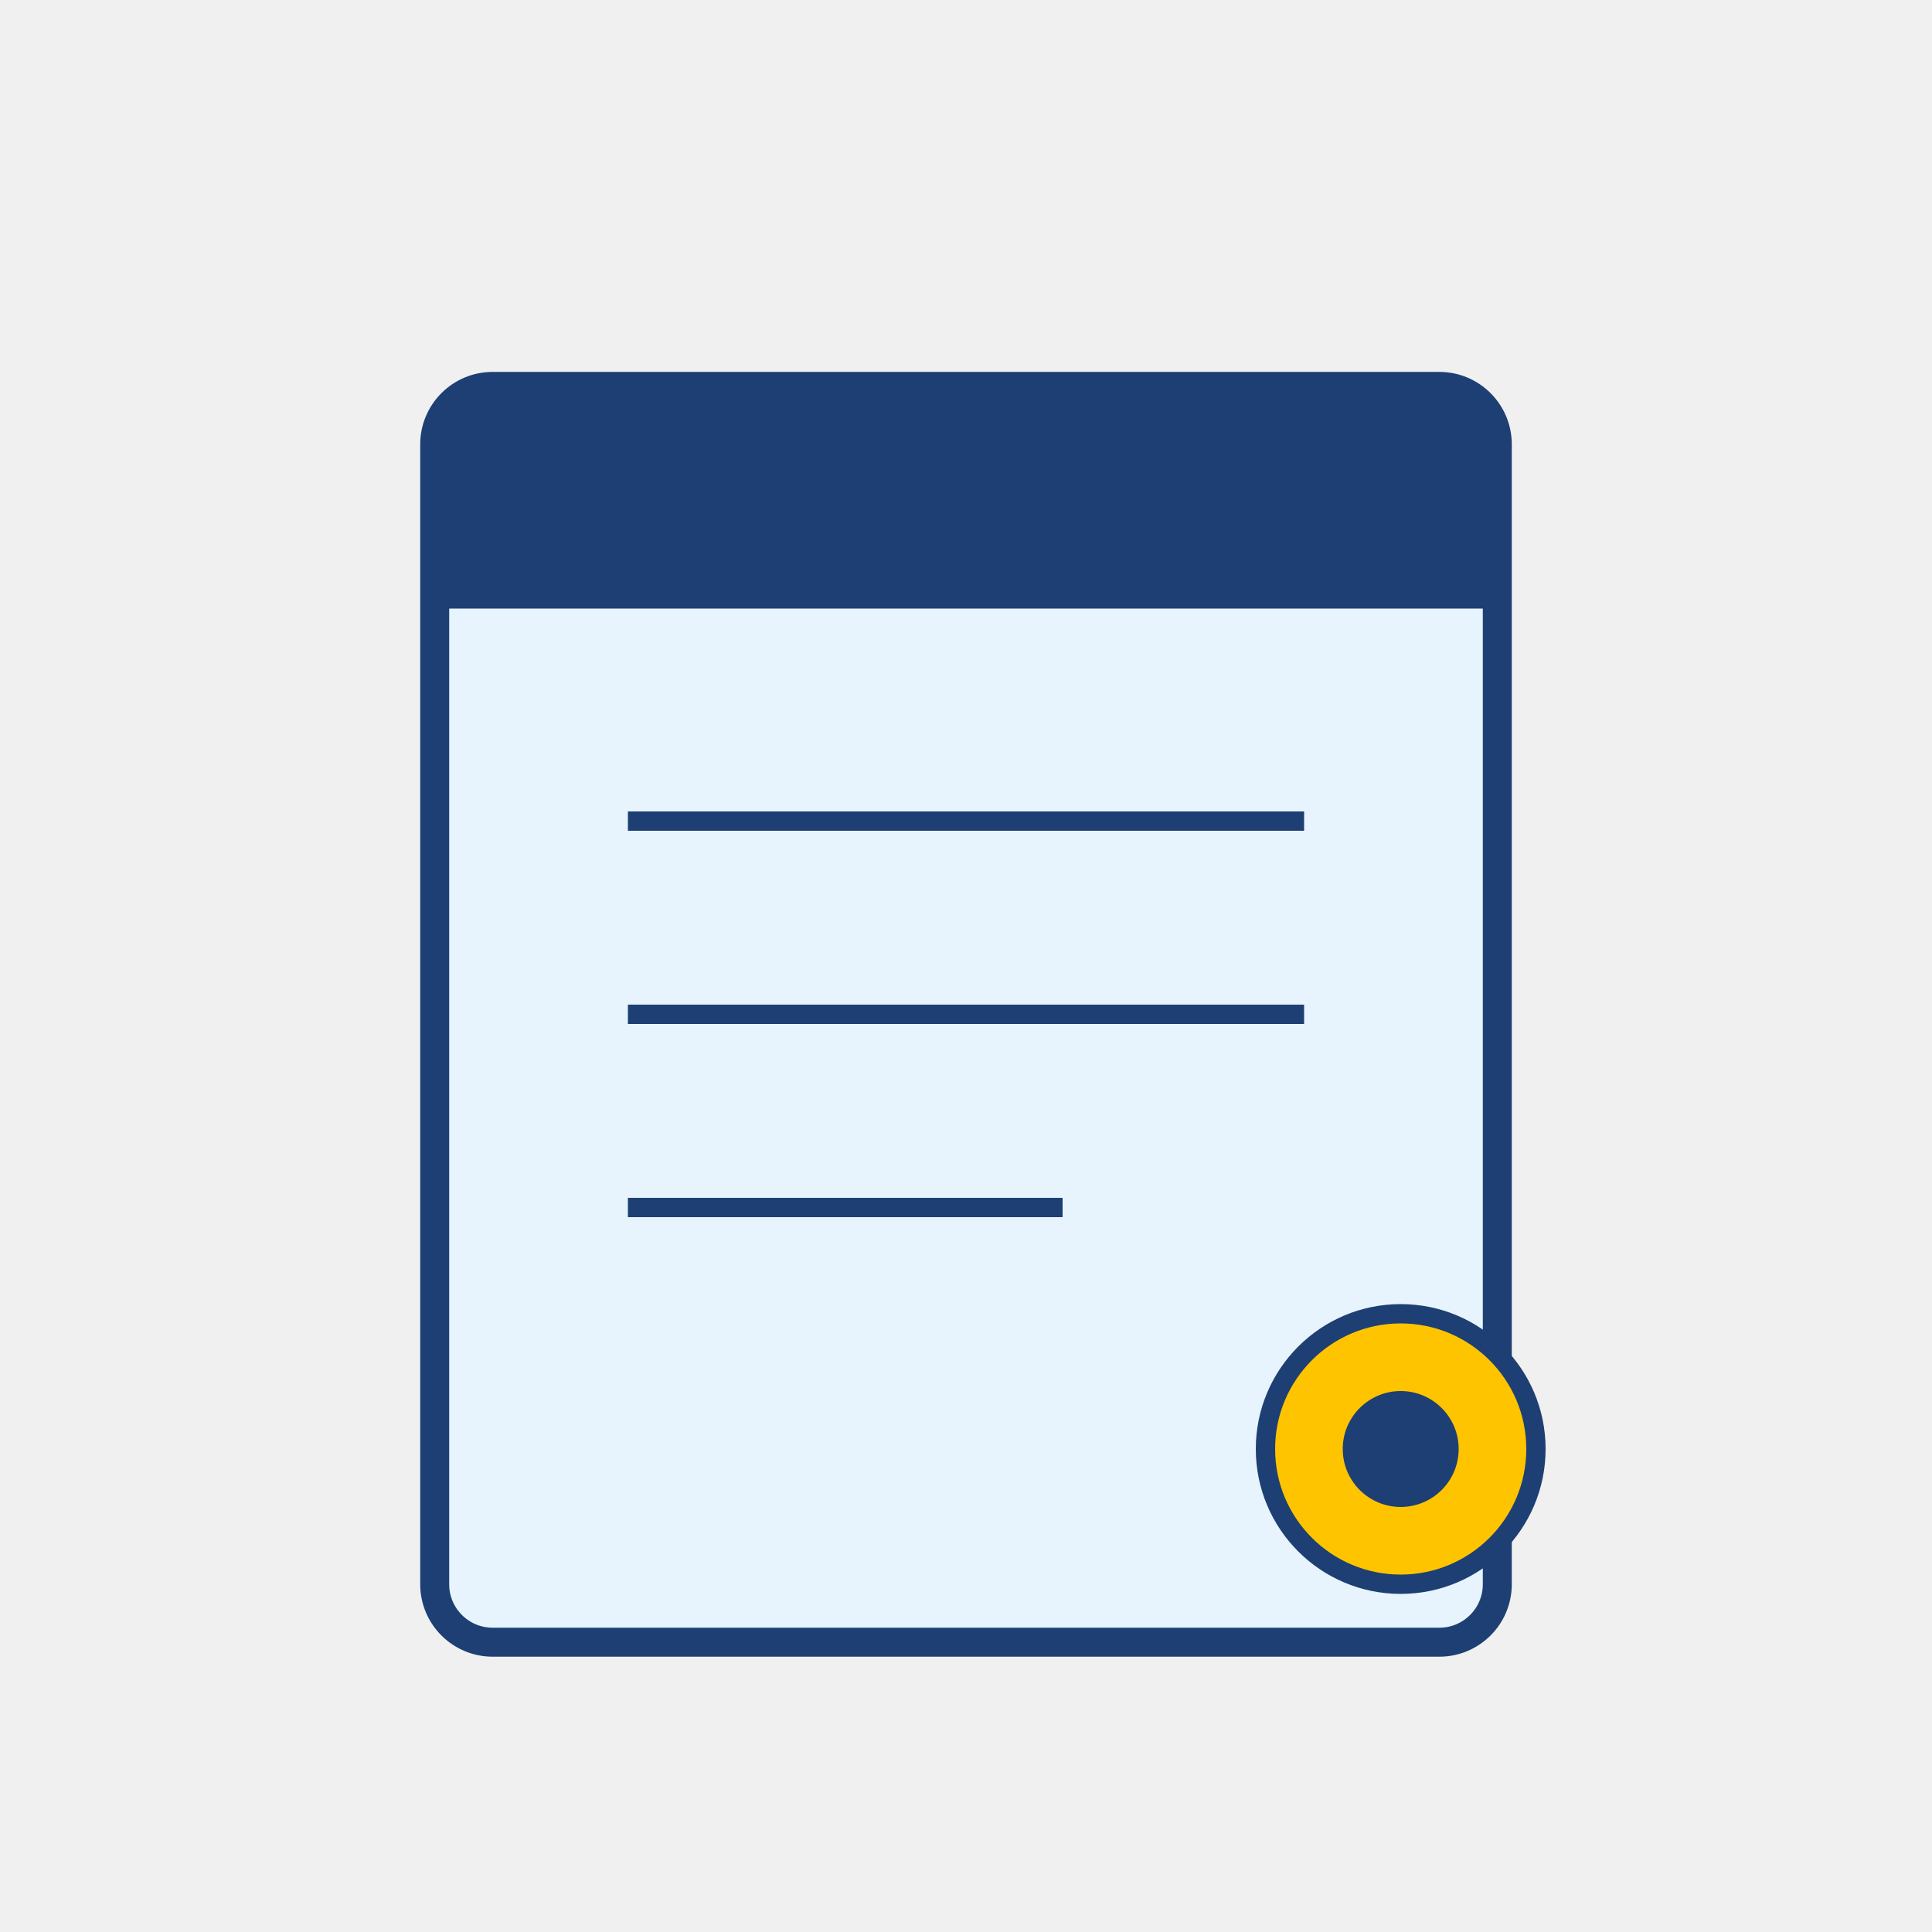
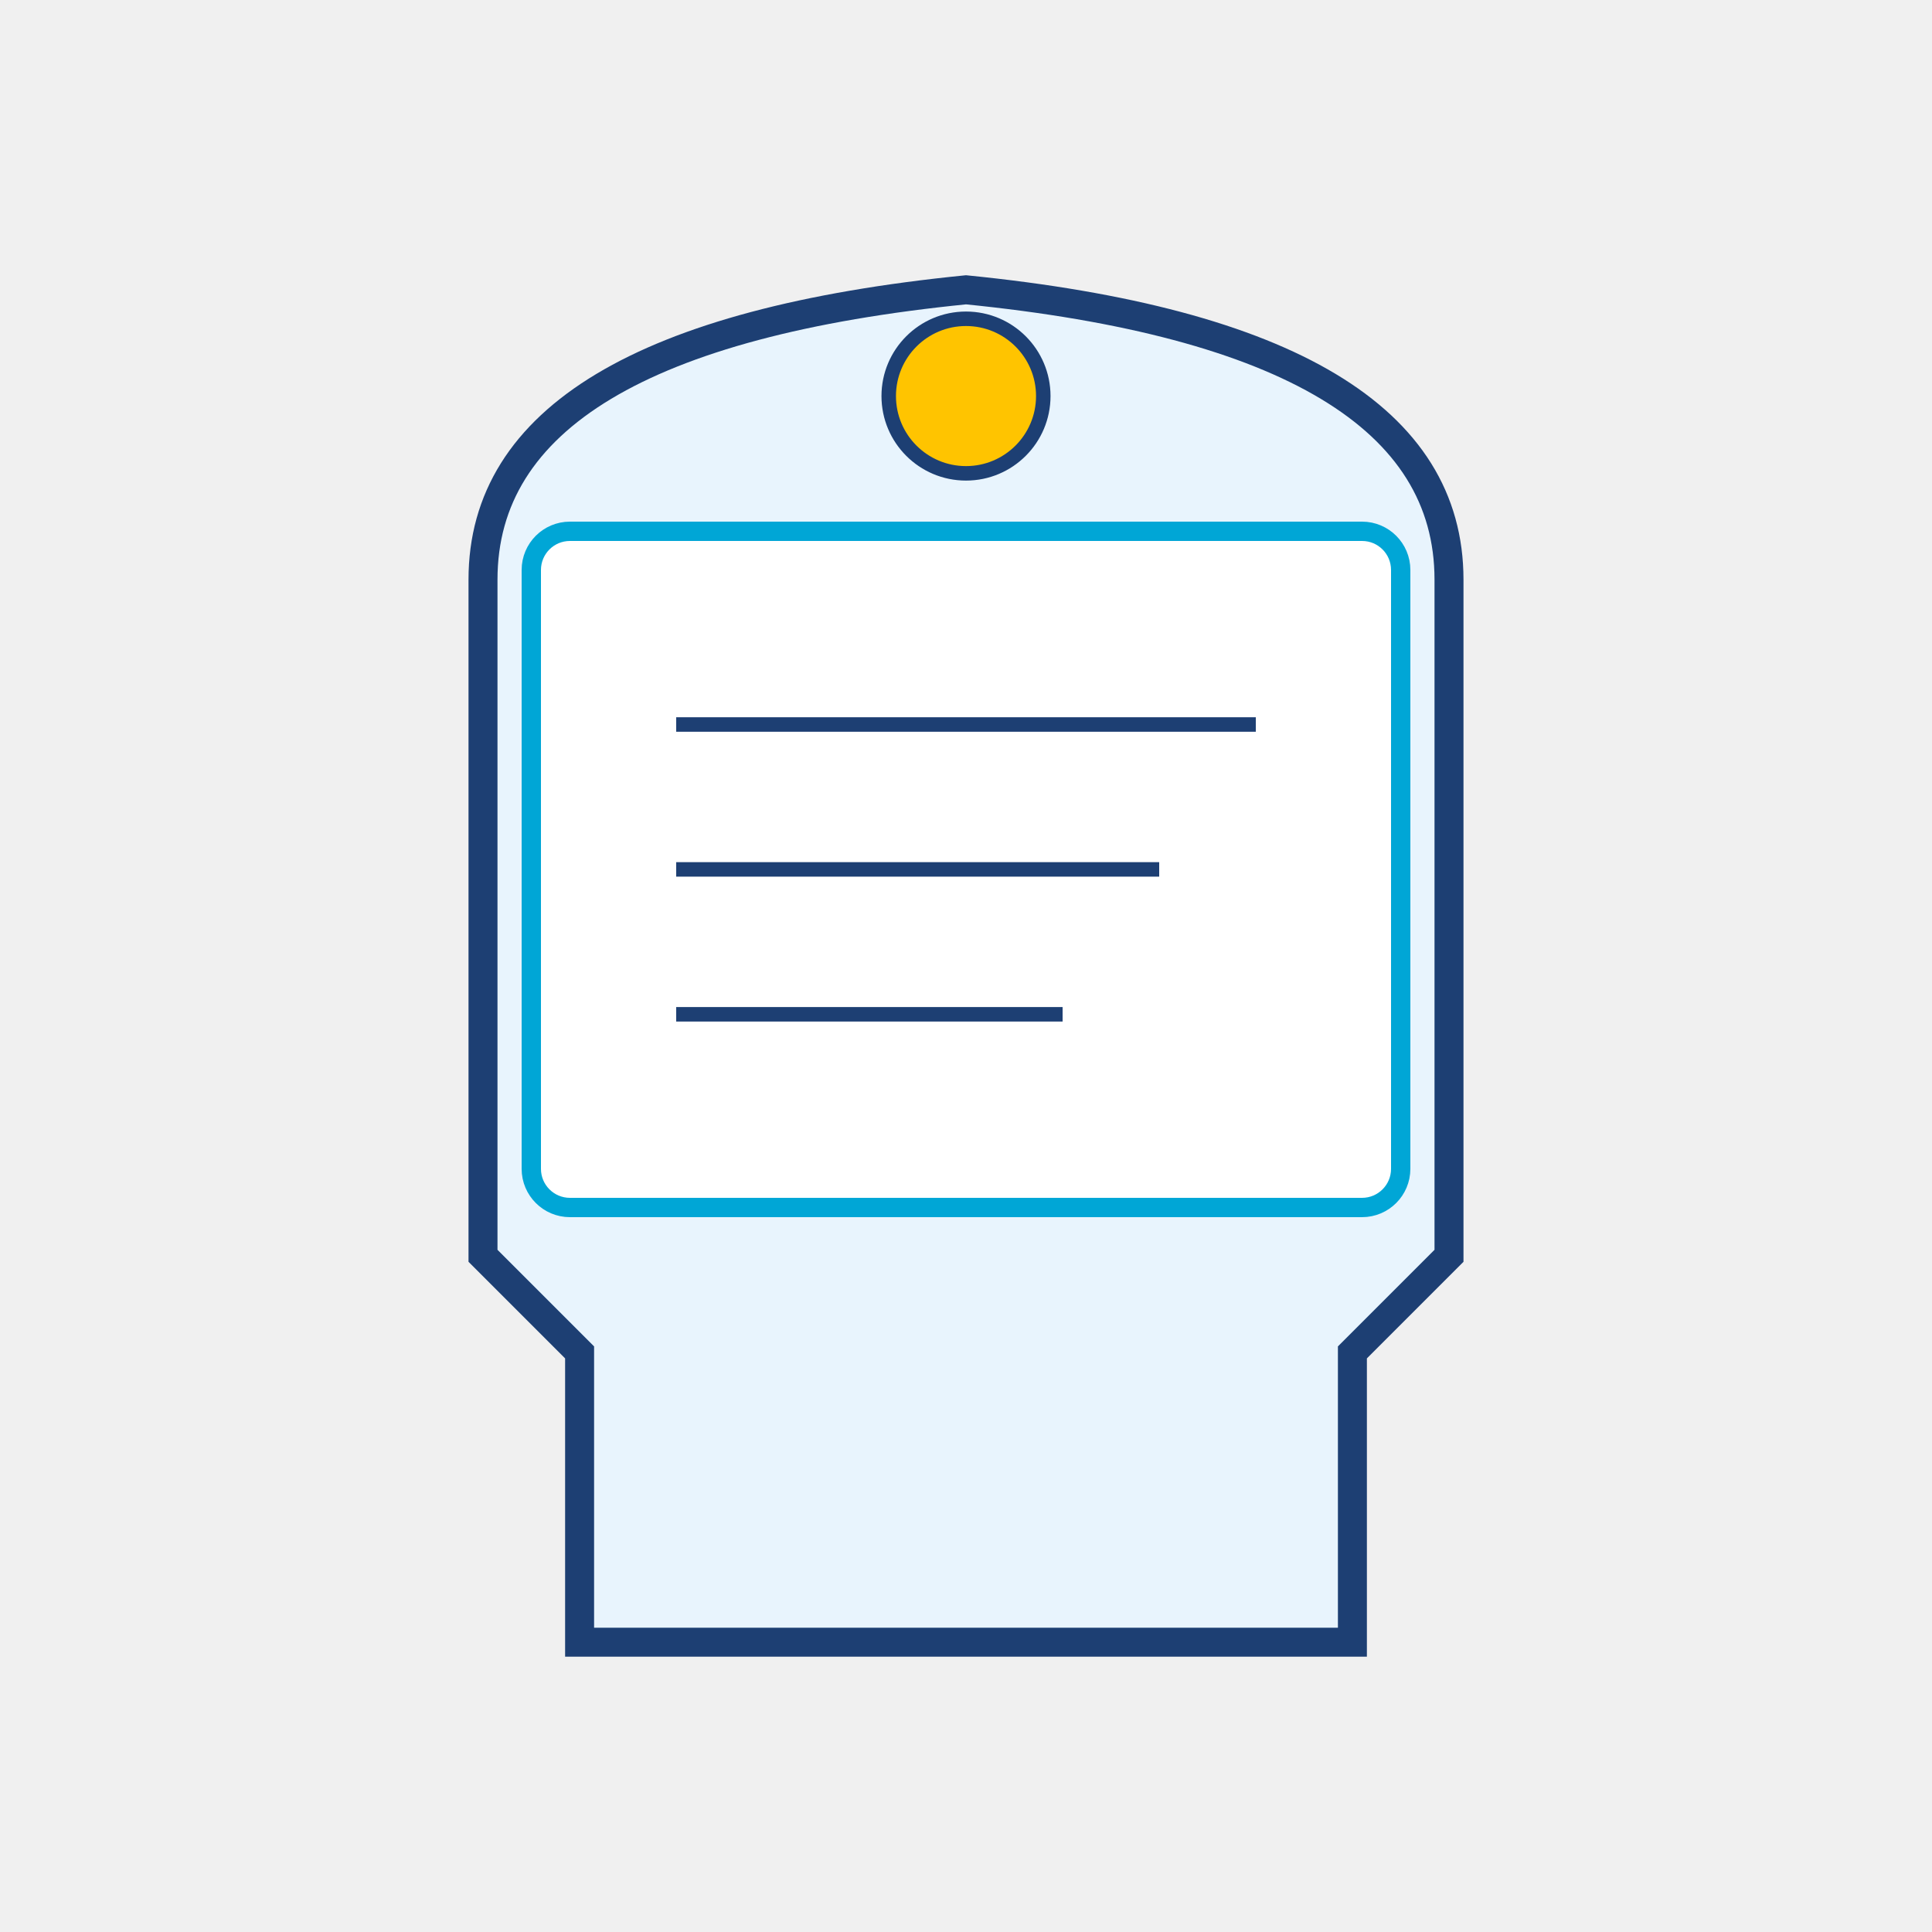
<svg xmlns="http://www.w3.org/2000/svg" viewBox="0 0 200 200">
-   <rect x="45" y="40" width="110" height="130" rx="6" fill="#E8F4FD" stroke="#1D3F73" stroke-width="3" />
-   <rect x="45" y="40" width="110" height="20" rx="6" fill="#1D3F73" />
-   <rect x="45" y="55" width="110" height="8" fill="#1D3F73" />
-   <line x1="65" y1="85" x2="135" y2="85" stroke="#1D3F73" stroke-width="2" />
-   <line x1="65" y1="105" x2="135" y2="105" stroke="#1D3F73" stroke-width="2" />
-   <line x1="65" y1="125" x2="110" y2="125" stroke="#1D3F73" stroke-width="2" />
-   <circle cx="145" cy="150" r="14" fill="#FFC400" stroke="#1D3F73" stroke-width="2" />
-   <circle cx="145" cy="150" r="6" fill="#1D3F73" />
+   <path d="M60 170 L60 140 L50 130 L50 60 Q50 35 100 30 Q150 35 150 60 L150 130 L140 140 L140 170 Z" fill="#E8F4FD" stroke="#1D3F73" stroke-width="3" />
+   <rect x="55" y="55" width="90" height="70" rx="4" fill="white" stroke="#00A6D6" stroke-width="2" />
+   <line x1="70" y1="75" x2="130" y2="75" stroke="#1D3F73" stroke-width="1.5" />
+   <line x1="70" y1="90" x2="120" y2="90" stroke="#1D3F73" stroke-width="1.5" />
+   <line x1="70" y1="105" x2="110" y2="105" stroke="#1D3F73" stroke-width="1.5" />
+   <circle cx="100" cy="41" r="8" fill="#FFC400" stroke="#1D3F73" stroke-width="1.5" />
</svg>
